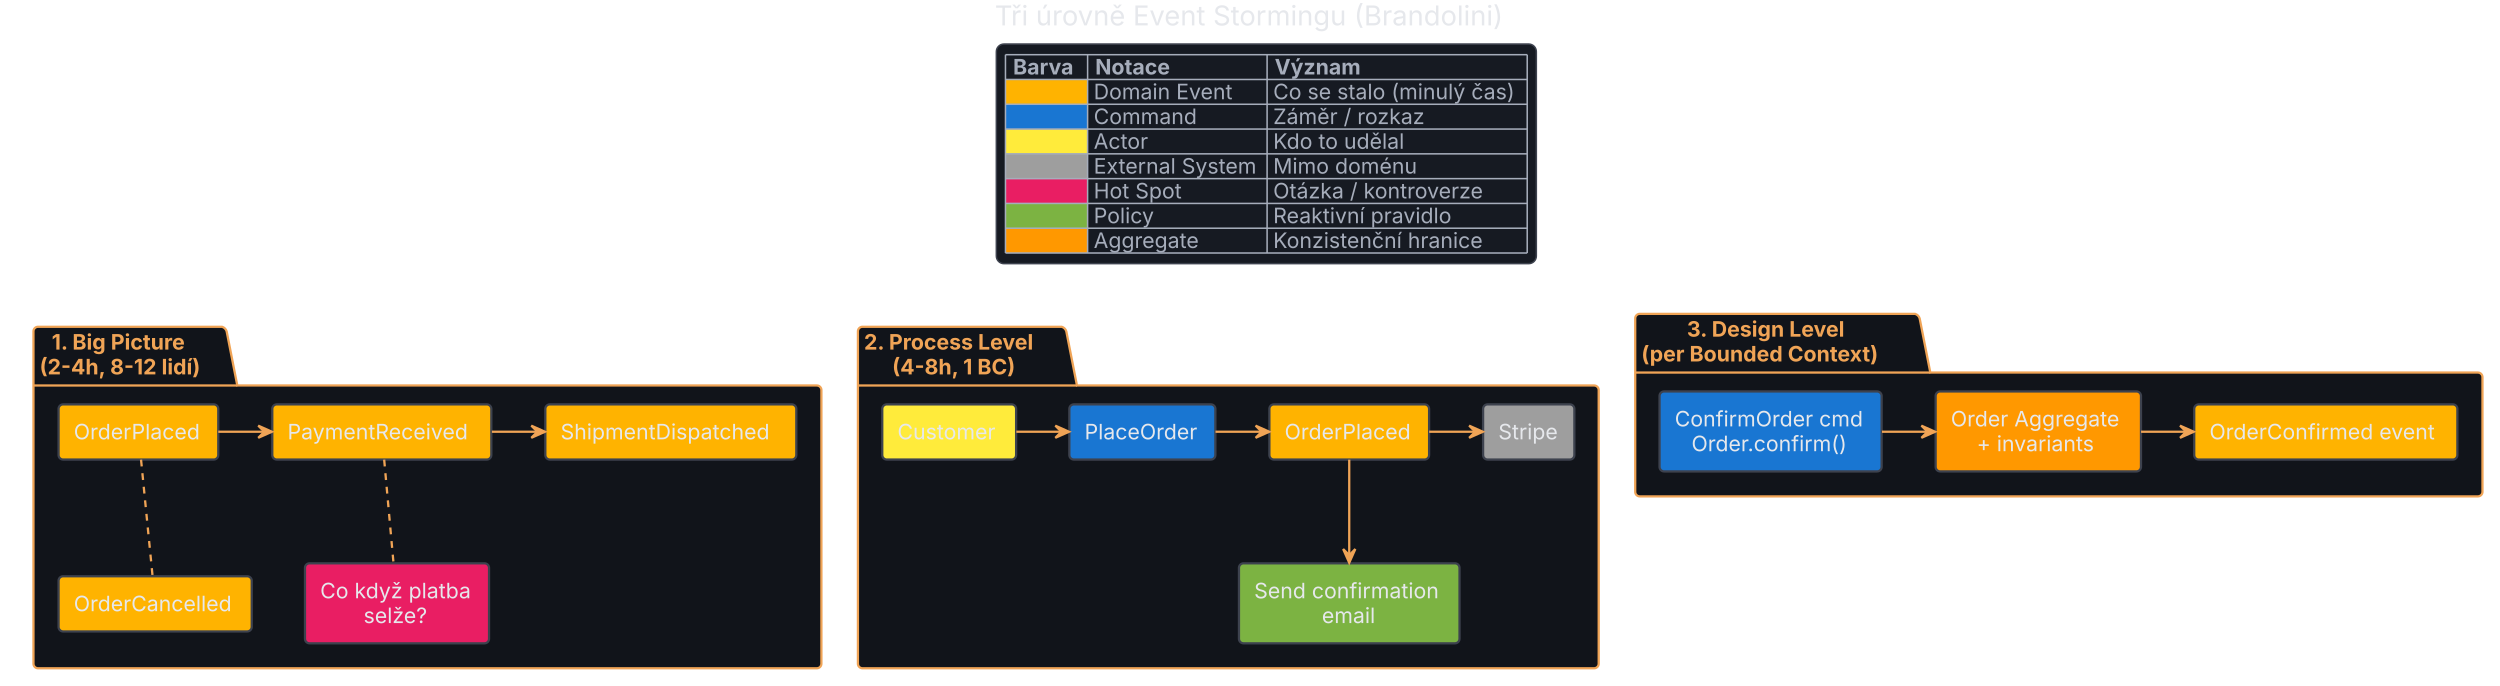
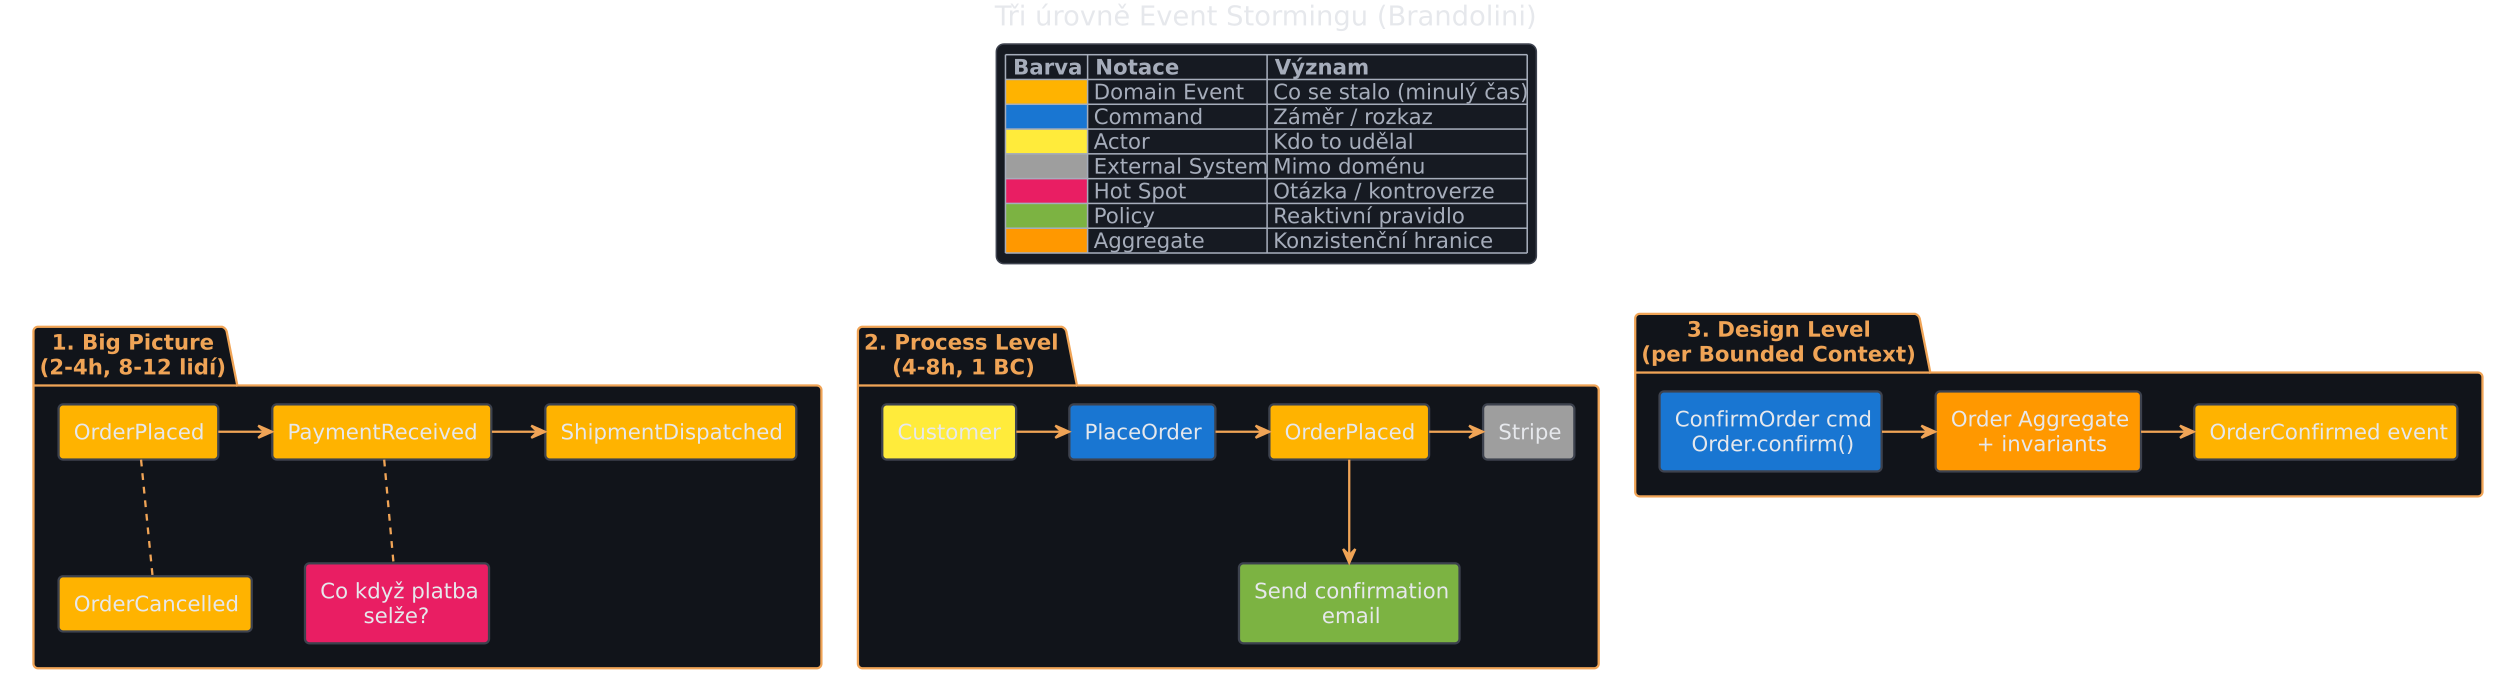
<svg xmlns="http://www.w3.org/2000/svg" contentScriptType="application/ecmascript" contentStyleType="text/css" height="704.688px" preserveAspectRatio="none" style="width:2568px;height:704px;background:#11141A;" version="1.1" viewBox="0 0 2568 704" width="2568.75px" zoomAndPan="magnify">
  <defs />
  <g>
-     <text fill="#E6E8EC" font-family="Inter, ui-sans-serif, system-ui, -apple-system, sans-serif" font-size="28.125" lengthAdjust="spacingAndGlyphs" textLength="559.375" x="1021.875" y="26.106">Tři úrovně Event Stormingu (Brandolini)</text>
+     <text fill="#E6E8EC" font-family="DejaVu Sans" font-size="28.125" lengthAdjust="spacingAndGlyphs" textLength="559.375" x="1021.875" y="26.106">Tři úrovně Event Stormingu (Brandolini)</text>
    <rect fill="#161A22" height="225.586" rx="7.812" ry="7.812" style="stroke: #3D424E; stroke-width: 1.562;" width="554.688" x="1023.438" y="45.239" />
-     <text fill="#A6ADBB" font-family="Inter, ui-sans-serif, system-ui, -apple-system, sans-serif" font-size="21.875" font-weight="bold" lengthAdjust="spacingAndGlyphs" textLength="68.75" x="1040.625" y="76.482">Barva</text>
-     <text fill="#A6ADBB" font-family="Inter, ui-sans-serif, system-ui, -apple-system, sans-serif" font-size="21.875" font-weight="bold" lengthAdjust="spacingAndGlyphs" textLength="85.938" x="1125" y="76.482">Notace</text>
-     <text fill="#A6ADBB" font-family="Inter, ui-sans-serif, system-ui, -apple-system, sans-serif" font-size="21.875" font-weight="bold" lengthAdjust="spacingAndGlyphs" textLength="96.875" x="1309.375" y="76.482">Význam</text>
+     <text fill="#A6ADBB" font-family="DejaVu Sans" font-size="21.875" font-weight="bold" lengthAdjust="spacingAndGlyphs" textLength="68.75" x="1040.625" y="76.482">Barva</text>
+     <text fill="#A6ADBB" font-family="DejaVu Sans" font-size="21.875" font-weight="bold" lengthAdjust="spacingAndGlyphs" textLength="85.938" x="1125" y="76.482">Notace</text>
+     <text fill="#A6ADBB" font-family="DejaVu Sans" font-size="21.875" font-weight="bold" lengthAdjust="spacingAndGlyphs" textLength="96.875" x="1309.375" y="76.482">Význam</text>
    <rect fill="#FFB300" height="25.464" style="stroke: none; stroke-width: 1.562;" width="84.375" x="1032.812" y="81.641" />
-     <text fill="#A6ADBB" font-family="Inter, ui-sans-serif, system-ui, -apple-system, sans-serif" font-size="21.875" lengthAdjust="spacingAndGlyphs" textLength="0" x="1039.062" y="101.945" />
-     <text fill="#A6ADBB" font-family="Inter, ui-sans-serif, system-ui, -apple-system, sans-serif" font-size="21.875" lengthAdjust="spacingAndGlyphs" textLength="150" x="1123.438" y="101.945">Domain Event</text>
-     <text fill="#A6ADBB" font-family="Inter, ui-sans-serif, system-ui, -apple-system, sans-serif" font-size="21.875" lengthAdjust="spacingAndGlyphs" textLength="254.688" x="1307.812" y="101.945">Co se stalo (minulý čas)</text>
+     <text fill="#A6ADBB" font-family="DejaVu Sans" font-size="21.875" lengthAdjust="spacingAndGlyphs" textLength="0" x="1039.062" y="101.945" />
+     <text fill="#A6ADBB" font-family="DejaVu Sans" font-size="21.875" lengthAdjust="spacingAndGlyphs" textLength="150" x="1123.438" y="101.945">Domain Event</text>
+     <text fill="#A6ADBB" font-family="DejaVu Sans" font-size="21.875" lengthAdjust="spacingAndGlyphs" textLength="254.688" x="1307.812" y="101.945">Co se stalo (minulý čas)</text>
    <rect fill="#1976D2" height="25.464" style="stroke: none; stroke-width: 1.562;" width="84.375" x="1032.812" y="107.105" />
-     <text fill="#A6ADBB" font-family="Inter, ui-sans-serif, system-ui, -apple-system, sans-serif" font-size="21.875" lengthAdjust="spacingAndGlyphs" textLength="0" x="1039.062" y="127.409" />
-     <text fill="#A6ADBB" font-family="Inter, ui-sans-serif, system-ui, -apple-system, sans-serif" font-size="21.875" lengthAdjust="spacingAndGlyphs" textLength="110.938" x="1123.438" y="127.409">Command</text>
-     <text fill="#A6ADBB" font-family="Inter, ui-sans-serif, system-ui, -apple-system, sans-serif" font-size="21.875" lengthAdjust="spacingAndGlyphs" textLength="162.5" x="1307.812" y="127.409">Záměr / rozkaz</text>
+     <text fill="#A6ADBB" font-family="DejaVu Sans" font-size="21.875" lengthAdjust="spacingAndGlyphs" textLength="0" x="1039.062" y="127.409" />
+     <text fill="#A6ADBB" font-family="DejaVu Sans" font-size="21.875" lengthAdjust="spacingAndGlyphs" textLength="110.938" x="1123.438" y="127.409">Command</text>
+     <text fill="#A6ADBB" font-family="DejaVu Sans" font-size="21.875" lengthAdjust="spacingAndGlyphs" textLength="162.5" x="1307.812" y="127.409">Záměr / rozkaz</text>
    <rect fill="#FFEB3B" height="25.464" style="stroke: none; stroke-width: 1.562;" width="84.375" x="1032.812" y="132.568" />
-     <text fill="#A6ADBB" font-family="Inter, ui-sans-serif, system-ui, -apple-system, sans-serif" font-size="21.875" lengthAdjust="spacingAndGlyphs" textLength="0" x="1039.062" y="152.873" />
-     <text fill="#A6ADBB" font-family="Inter, ui-sans-serif, system-ui, -apple-system, sans-serif" font-size="21.875" lengthAdjust="spacingAndGlyphs" textLength="56.25" x="1123.438" y="152.873">Actor</text>
-     <text fill="#A6ADBB" font-family="Inter, ui-sans-serif, system-ui, -apple-system, sans-serif" font-size="21.875" lengthAdjust="spacingAndGlyphs" textLength="140.625" x="1307.812" y="152.873">Kdo to udělal</text>
+     <text fill="#A6ADBB" font-family="DejaVu Sans" font-size="21.875" lengthAdjust="spacingAndGlyphs" textLength="0" x="1039.062" y="152.873" />
+     <text fill="#A6ADBB" font-family="DejaVu Sans" font-size="21.875" lengthAdjust="spacingAndGlyphs" textLength="56.25" x="1123.438" y="152.873">Actor</text>
+     <text fill="#A6ADBB" font-family="DejaVu Sans" font-size="21.875" lengthAdjust="spacingAndGlyphs" textLength="140.625" x="1307.812" y="152.873">Kdo to udělal</text>
    <rect fill="#9E9E9E" height="25.464" style="stroke: none; stroke-width: 1.562;" width="84.375" x="1032.812" y="158.032" />
-     <text fill="#A6ADBB" font-family="Inter, ui-sans-serif, system-ui, -apple-system, sans-serif" font-size="21.875" lengthAdjust="spacingAndGlyphs" textLength="0" x="1039.062" y="178.337" />
-     <text fill="#A6ADBB" font-family="Inter, ui-sans-serif, system-ui, -apple-system, sans-serif" font-size="21.875" lengthAdjust="spacingAndGlyphs" textLength="171.875" x="1123.438" y="178.337">External System</text>
-     <text fill="#A6ADBB" font-family="Inter, ui-sans-serif, system-ui, -apple-system, sans-serif" font-size="21.875" lengthAdjust="spacingAndGlyphs" textLength="154.688" x="1307.812" y="178.337">Mimo doménu</text>
+     <text fill="#A6ADBB" font-family="DejaVu Sans" font-size="21.875" lengthAdjust="spacingAndGlyphs" textLength="0" x="1039.062" y="178.337" />
+     <text fill="#A6ADBB" font-family="DejaVu Sans" font-size="21.875" lengthAdjust="spacingAndGlyphs" textLength="171.875" x="1123.438" y="178.337">External System</text>
+     <text fill="#A6ADBB" font-family="DejaVu Sans" font-size="21.875" lengthAdjust="spacingAndGlyphs" textLength="154.688" x="1307.812" y="178.337">Mimo doménu</text>
    <rect fill="#E91E63" height="25.464" style="stroke: none; stroke-width: 1.562;" width="84.375" x="1032.812" y="183.496" />
-     <text fill="#A6ADBB" font-family="Inter, ui-sans-serif, system-ui, -apple-system, sans-serif" font-size="21.875" lengthAdjust="spacingAndGlyphs" textLength="0" x="1039.062" y="203.801" />
-     <text fill="#A6ADBB" font-family="Inter, ui-sans-serif, system-ui, -apple-system, sans-serif" font-size="21.875" lengthAdjust="spacingAndGlyphs" textLength="93.75" x="1123.438" y="203.801">Hot Spot</text>
-     <text fill="#A6ADBB" font-family="Inter, ui-sans-serif, system-ui, -apple-system, sans-serif" font-size="21.875" lengthAdjust="spacingAndGlyphs" textLength="225" x="1307.812" y="203.801">Otázka / kontroverze</text>
+     <text fill="#A6ADBB" font-family="DejaVu Sans" font-size="21.875" lengthAdjust="spacingAndGlyphs" textLength="0" x="1039.062" y="203.801" />
+     <text fill="#A6ADBB" font-family="DejaVu Sans" font-size="21.875" lengthAdjust="spacingAndGlyphs" textLength="93.75" x="1123.438" y="203.801">Hot Spot</text>
+     <text fill="#A6ADBB" font-family="DejaVu Sans" font-size="21.875" lengthAdjust="spacingAndGlyphs" textLength="225" x="1307.812" y="203.801">Otázka / kontroverze</text>
    <rect fill="#7CB342" height="25.464" style="stroke: none; stroke-width: 1.562;" width="84.375" x="1032.812" y="208.96" />
-     <text fill="#A6ADBB" font-family="Inter, ui-sans-serif, system-ui, -apple-system, sans-serif" font-size="21.875" lengthAdjust="spacingAndGlyphs" textLength="0" x="1039.062" y="229.265" />
-     <text fill="#A6ADBB" font-family="Inter, ui-sans-serif, system-ui, -apple-system, sans-serif" font-size="21.875" lengthAdjust="spacingAndGlyphs" textLength="60.938" x="1123.438" y="229.265">Policy</text>
-     <text fill="#A6ADBB" font-family="Inter, ui-sans-serif, system-ui, -apple-system, sans-serif" font-size="21.875" lengthAdjust="spacingAndGlyphs" textLength="185.938" x="1307.812" y="229.265">Reaktivní pravidlo</text>
+     <text fill="#A6ADBB" font-family="DejaVu Sans" font-size="21.875" lengthAdjust="spacingAndGlyphs" textLength="0" x="1039.062" y="229.265" />
+     <text fill="#A6ADBB" font-family="DejaVu Sans" font-size="21.875" lengthAdjust="spacingAndGlyphs" textLength="60.938" x="1123.438" y="229.265">Policy</text>
+     <text fill="#A6ADBB" font-family="DejaVu Sans" font-size="21.875" lengthAdjust="spacingAndGlyphs" textLength="185.938" x="1307.812" y="229.265">Reaktivní pravidlo</text>
    <rect fill="#FF9800" height="25.464" style="stroke: none; stroke-width: 1.562;" width="84.375" x="1032.812" y="234.424" />
-     <text fill="#A6ADBB" font-family="Inter, ui-sans-serif, system-ui, -apple-system, sans-serif" font-size="21.875" lengthAdjust="spacingAndGlyphs" textLength="0" x="1039.062" y="254.729" />
-     <text fill="#A6ADBB" font-family="Inter, ui-sans-serif, system-ui, -apple-system, sans-serif" font-size="21.875" lengthAdjust="spacingAndGlyphs" textLength="112.5" x="1123.438" y="254.729">Aggregate</text>
-     <text fill="#A6ADBB" font-family="Inter, ui-sans-serif, system-ui, -apple-system, sans-serif" font-size="21.875" lengthAdjust="spacingAndGlyphs" textLength="225" x="1307.812" y="254.729">Konzistenční hranice</text>
+     <text fill="#A6ADBB" font-family="DejaVu Sans" font-size="21.875" lengthAdjust="spacingAndGlyphs" textLength="0" x="1039.062" y="254.729" />
+     <text fill="#A6ADBB" font-family="DejaVu Sans" font-size="21.875" lengthAdjust="spacingAndGlyphs" textLength="112.5" x="1123.438" y="254.729">Aggregate</text>
+     <text fill="#A6ADBB" font-family="DejaVu Sans" font-size="21.875" lengthAdjust="spacingAndGlyphs" textLength="225" x="1307.812" y="254.729">Konzistenční hranice</text>
    <line style="stroke: #A6ADBB; stroke-width: 1.562;" x1="1032.812" x2="1568.75" y1="56.177" y2="56.177" />
    <line style="stroke: #A6ADBB; stroke-width: 1.562;" x1="1032.812" x2="1568.75" y1="81.641" y2="81.641" />
    <line style="stroke: #A6ADBB; stroke-width: 1.562;" x1="1032.812" x2="1568.75" y1="107.105" y2="107.105" />
    <line style="stroke: #A6ADBB; stroke-width: 1.562;" x1="1032.812" x2="1568.75" y1="132.568" y2="132.568" />
    <line style="stroke: #A6ADBB; stroke-width: 1.562;" x1="1032.812" x2="1568.75" y1="158.032" y2="158.032" />
    <line style="stroke: #A6ADBB; stroke-width: 1.562;" x1="1032.812" x2="1568.75" y1="183.496" y2="183.496" />
    <line style="stroke: #A6ADBB; stroke-width: 1.562;" x1="1032.812" x2="1568.75" y1="208.96" y2="208.96" />
    <line style="stroke: #A6ADBB; stroke-width: 1.562;" x1="1032.812" x2="1568.75" y1="234.424" y2="234.424" />
    <line style="stroke: #A6ADBB; stroke-width: 1.562;" x1="1032.812" x2="1568.75" y1="259.888" y2="259.888" />
    <line style="stroke: #A6ADBB; stroke-width: 1.562;" x1="1032.812" x2="1032.812" y1="56.177" y2="259.888" />
    <line style="stroke: #A6ADBB; stroke-width: 1.562;" x1="1117.188" x2="1117.188" y1="56.177" y2="259.888" />
    <line style="stroke: #A6ADBB; stroke-width: 1.562;" x1="1301.562" x2="1301.562" y1="56.177" y2="259.888" />
    <line style="stroke: #A6ADBB; stroke-width: 1.562;" x1="1568.75" x2="1568.75" y1="56.177" y2="259.888" />
    <path d="M39.062,335.669 L228.125,335.669 A7.031,7.031 0 0 1 232.812,340.356 L243.75,395.972 L839.062,395.972 A4.688,4.688 0 0 1 843.75,400.659 L843.75,681.763 A4.688,4.688 0 0 1 839.062,686.45 L39.062,686.45 A4.688,4.688 0 0 1 34.375,681.763 L34.375,340.356 A4.688,4.688 0 0 1 39.062,335.669 " fill="#11141A" style="stroke: #F0A456; stroke-width: 2.344;" />
    <line style="stroke: #F0A456; stroke-width: 2.344;" x1="34.375" x2="243.75" y1="395.972" y2="395.972" />
-     <text fill="#F0A456" font-family="Inter, ui-sans-serif, system-ui, -apple-system, sans-serif" font-size="21.875" font-weight="bold" lengthAdjust="spacingAndGlyphs" textLength="164.062" x="53.125" y="359.099">1. Big Picture</text>
-     <text fill="#F0A456" font-family="Inter, ui-sans-serif, system-ui, -apple-system, sans-serif" font-size="21.875" font-weight="bold" lengthAdjust="spacingAndGlyphs" textLength="189.062" x="40.625" y="384.563">(2-4h, 8-12 lidí)</text>
+     <text fill="#F0A456" font-family="DejaVu Sans" font-size="21.875" font-weight="bold" lengthAdjust="spacingAndGlyphs" textLength="164.062" x="53.125" y="359.099">1. Big Picture</text>
+     <text fill="#F0A456" font-family="DejaVu Sans" font-size="21.875" font-weight="bold" lengthAdjust="spacingAndGlyphs" textLength="189.062" x="40.625" y="384.563">(2-4h, 8-12 lidí)</text>
    <path d="M885.938,335.669 L1090.625,335.669 A7.031,7.031 0 0 1 1095.312,340.356 L1106.25,395.972 L1637.5,395.972 A4.688,4.688 0 0 1 1642.188,400.659 L1642.188,681.763 A4.688,4.688 0 0 1 1637.5,686.45 L885.938,686.45 A4.688,4.688 0 0 1 881.25,681.763 L881.25,340.356 A4.688,4.688 0 0 1 885.938,335.669 " fill="#11141A" style="stroke: #F0A456; stroke-width: 2.344;" />
    <line style="stroke: #F0A456; stroke-width: 2.344;" x1="881.25" x2="1106.25" y1="395.972" y2="395.972" />
-     <text fill="#F0A456" font-family="Inter, ui-sans-serif, system-ui, -apple-system, sans-serif" font-size="21.875" font-weight="bold" lengthAdjust="spacingAndGlyphs" textLength="204.688" x="887.5" y="359.099">2. Process Level</text>
-     <text fill="#F0A456" font-family="Inter, ui-sans-serif, system-ui, -apple-system, sans-serif" font-size="21.875" font-weight="bold" lengthAdjust="spacingAndGlyphs" textLength="146.875" x="916.406" y="384.563">(4-8h, 1 BC)</text>
+     <text fill="#F0A456" font-family="DejaVu Sans" font-size="21.875" font-weight="bold" lengthAdjust="spacingAndGlyphs" textLength="204.688" x="887.5" y="359.099">2. Process Level</text>
+     <text fill="#F0A456" font-family="DejaVu Sans" font-size="21.875" font-weight="bold" lengthAdjust="spacingAndGlyphs" textLength="146.875" x="916.406" y="384.563">(4-8h, 1 BC)</text>
    <path d="M1684.375,322.388 L1967.188,322.388 A7.031,7.031 0 0 1 1971.875,327.075 L1982.812,382.69 L2545.312,382.69 A4.688,4.688 0 0 1 2550,387.378 L2550,505.2 A4.688,4.688 0 0 1 2545.312,509.888 L1684.375,509.888 A4.688,4.688 0 0 1 1679.688,505.2 L1679.688,327.075 A4.688,4.688 0 0 1 1684.375,322.388 " fill="#11141A" style="stroke: #F0A456; stroke-width: 2.344;" />
    <line style="stroke: #F0A456; stroke-width: 2.344;" x1="1679.688" x2="1982.812" y1="382.69" y2="382.69" />
-     <text fill="#F0A456" font-family="Inter, ui-sans-serif, system-ui, -apple-system, sans-serif" font-size="21.875" font-weight="bold" lengthAdjust="spacingAndGlyphs" textLength="189.062" x="1732.812" y="345.818">3. Design Level</text>
-     <text fill="#F0A456" font-family="Inter, ui-sans-serif, system-ui, -apple-system, sans-serif" font-size="21.875" font-weight="bold" lengthAdjust="spacingAndGlyphs" textLength="282.812" x="1685.938" y="371.281">(per Bounded Context)</text>
+     <text fill="#F0A456" font-family="DejaVu Sans" font-size="21.875" font-weight="bold" lengthAdjust="spacingAndGlyphs" textLength="189.062" x="1732.812" y="345.818">3. Design Level</text>
+     <text fill="#F0A456" font-family="DejaVu Sans" font-size="21.875" font-weight="bold" lengthAdjust="spacingAndGlyphs" textLength="282.812" x="1685.938" y="371.281">(per Bounded Context)</text>
    <rect fill="#FFB300" height="56.714" rx="4.688" ry="4.688" style="stroke: #3D424E; stroke-width: 2.344;" width="164.062" x="60.156" y="415.356" />
-     <text fill="#E6E8EC" font-family="Inter, ui-sans-serif, system-ui, -apple-system, sans-serif" font-size="21.875" lengthAdjust="spacingAndGlyphs" textLength="132.812" x="75.781" y="451.286">OrderPlaced</text>
+     <text fill="#E6E8EC" font-family="DejaVu Sans" font-size="21.875" lengthAdjust="spacingAndGlyphs" textLength="132.812" x="75.781" y="451.286">OrderPlaced</text>
    <rect fill="#FFB300" height="56.714" rx="4.688" ry="4.688" style="stroke: #3D424E; stroke-width: 2.344;" width="225" x="279.688" y="415.356" />
-     <text fill="#E6E8EC" font-family="Inter, ui-sans-serif, system-ui, -apple-system, sans-serif" font-size="21.875" lengthAdjust="spacingAndGlyphs" textLength="193.75" x="295.312" y="451.286">PaymentReceived</text>
+     <text fill="#E6E8EC" font-family="DejaVu Sans" font-size="21.875" lengthAdjust="spacingAndGlyphs" textLength="193.75" x="295.312" y="451.286">PaymentReceived</text>
    <rect fill="#FFB300" height="56.714" rx="4.688" ry="4.688" style="stroke: #3D424E; stroke-width: 2.344;" width="257.812" x="560.156" y="415.356" />
-     <text fill="#E6E8EC" font-family="Inter, ui-sans-serif, system-ui, -apple-system, sans-serif" font-size="21.875" lengthAdjust="spacingAndGlyphs" textLength="226.562" x="575.781" y="451.286">ShipmentDispatched</text>
+     <text fill="#E6E8EC" font-family="DejaVu Sans" font-size="21.875" lengthAdjust="spacingAndGlyphs" textLength="226.562" x="575.781" y="451.286">ShipmentDispatched</text>
    <rect fill="#FFB300" height="56.714" rx="4.688" ry="4.688" style="stroke: #3D424E; stroke-width: 2.344;" width="198.438" x="60.156" y="591.919" />
-     <text fill="#E6E8EC" font-family="Inter, ui-sans-serif, system-ui, -apple-system, sans-serif" font-size="21.875" lengthAdjust="spacingAndGlyphs" textLength="167.188" x="75.781" y="627.849">OrderCancelled</text>
+     <text fill="#E6E8EC" font-family="DejaVu Sans" font-size="21.875" lengthAdjust="spacingAndGlyphs" textLength="167.188" x="75.781" y="627.849">OrderCancelled</text>
    <rect fill="#E91E63" height="82.178" rx="4.688" ry="4.688" style="stroke: #3D424E; stroke-width: 2.344;" width="189.062" x="313.281" y="578.638" />
-     <text fill="#E6E8EC" font-family="Inter, ui-sans-serif, system-ui, -apple-system, sans-serif" font-size="21.875" lengthAdjust="spacingAndGlyphs" textLength="157.812" x="328.906" y="614.568">Co když platba</text>
-     <text fill="#E6E8EC" font-family="Inter, ui-sans-serif, system-ui, -apple-system, sans-serif" font-size="21.875" lengthAdjust="spacingAndGlyphs" textLength="68.75" x="373.438" y="640.031">selže?</text>
+     <text fill="#E6E8EC" font-family="DejaVu Sans" font-size="21.875" lengthAdjust="spacingAndGlyphs" textLength="157.812" x="328.906" y="614.568">Co když platba</text>
+     <text fill="#E6E8EC" font-family="DejaVu Sans" font-size="21.875" lengthAdjust="spacingAndGlyphs" textLength="68.75" x="373.438" y="640.031">selže?</text>
    <rect fill="#FFEB3B" height="56.714" rx="4.688" ry="4.688" style="stroke: #3D424E; stroke-width: 2.344;" width="137.5" x="906.25" y="415.356" />
-     <text fill="#E6E8EC" font-family="Inter, ui-sans-serif, system-ui, -apple-system, sans-serif" font-size="21.875" lengthAdjust="spacingAndGlyphs" textLength="106.25" x="921.875" y="451.286">Customer</text>
+     <text fill="#E6E8EC" font-family="DejaVu Sans" font-size="21.875" lengthAdjust="spacingAndGlyphs" textLength="106.25" x="921.875" y="451.286">Customer</text>
    <rect fill="#1976D2" height="56.714" rx="4.688" ry="4.688" style="stroke: #3D424E; stroke-width: 2.344;" width="150" x="1098.438" y="415.356" />
-     <text fill="#E6E8EC" font-family="Inter, ui-sans-serif, system-ui, -apple-system, sans-serif" font-size="21.875" lengthAdjust="spacingAndGlyphs" textLength="118.75" x="1114.062" y="451.286">PlaceOrder</text>
+     <text fill="#E6E8EC" font-family="DejaVu Sans" font-size="21.875" lengthAdjust="spacingAndGlyphs" textLength="118.75" x="1114.062" y="451.286">PlaceOrder</text>
    <rect fill="#FFB300" height="56.714" rx="4.688" ry="4.688" style="stroke: #3D424E; stroke-width: 2.344;" width="164.062" x="1303.906" y="415.356" />
-     <text fill="#E6E8EC" font-family="Inter, ui-sans-serif, system-ui, -apple-system, sans-serif" font-size="21.875" lengthAdjust="spacingAndGlyphs" textLength="132.812" x="1319.531" y="451.286">OrderPlaced</text>
+     <text fill="#E6E8EC" font-family="DejaVu Sans" font-size="21.875" lengthAdjust="spacingAndGlyphs" textLength="132.812" x="1319.531" y="451.286">OrderPlaced</text>
    <rect fill="#7CB342" height="82.178" rx="4.688" ry="4.688" style="stroke: #3D424E; stroke-width: 2.344;" width="226.562" x="1272.656" y="578.638" />
-     <text fill="#E6E8EC" font-family="Inter, ui-sans-serif, system-ui, -apple-system, sans-serif" font-size="21.875" lengthAdjust="spacingAndGlyphs" textLength="195.312" x="1288.281" y="614.568">Send confirmation</text>
-     <text fill="#E6E8EC" font-family="Inter, ui-sans-serif, system-ui, -apple-system, sans-serif" font-size="21.875" lengthAdjust="spacingAndGlyphs" textLength="56.25" x="1357.812" y="640.031">email</text>
+     <text fill="#E6E8EC" font-family="DejaVu Sans" font-size="21.875" lengthAdjust="spacingAndGlyphs" textLength="195.312" x="1288.281" y="614.568">Send confirmation</text>
+     <text fill="#E6E8EC" font-family="DejaVu Sans" font-size="21.875" lengthAdjust="spacingAndGlyphs" textLength="56.25" x="1357.812" y="640.031">email</text>
    <rect fill="#9E9E9E" height="56.714" rx="4.688" ry="4.688" style="stroke: #3D424E; stroke-width: 2.344;" width="93.75" x="1523.438" y="415.356" />
-     <text fill="#E6E8EC" font-family="Inter, ui-sans-serif, system-ui, -apple-system, sans-serif" font-size="21.875" lengthAdjust="spacingAndGlyphs" textLength="62.5" x="1539.062" y="451.286">Stripe</text>
+     <text fill="#E6E8EC" font-family="DejaVu Sans" font-size="21.875" lengthAdjust="spacingAndGlyphs" textLength="62.5" x="1539.062" y="451.286">Stripe</text>
    <rect fill="#FF9800" height="82.178" rx="4.688" ry="4.688" style="stroke: #3D424E; stroke-width: 2.344;" width="210.938" x="1988.281" y="402.075" />
-     <text fill="#E6E8EC" font-family="Inter, ui-sans-serif, system-ui, -apple-system, sans-serif" font-size="21.875" lengthAdjust="spacingAndGlyphs" textLength="179.688" x="2003.906" y="438.005">Order Aggregate</text>
-     <text fill="#E6E8EC" font-family="Inter, ui-sans-serif, system-ui, -apple-system, sans-serif" font-size="21.875" lengthAdjust="spacingAndGlyphs" textLength="126.562" x="2030.469" y="463.469">+ invariants</text>
+     <text fill="#E6E8EC" font-family="DejaVu Sans" font-size="21.875" lengthAdjust="spacingAndGlyphs" textLength="179.688" x="2003.906" y="438.005">Order Aggregate</text>
+     <text fill="#E6E8EC" font-family="DejaVu Sans" font-size="21.875" lengthAdjust="spacingAndGlyphs" textLength="126.562" x="2030.469" y="463.469">+ invariants</text>
    <rect fill="#1976D2" height="82.178" rx="4.688" ry="4.688" style="stroke: #3D424E; stroke-width: 2.344;" width="228.125" x="1704.688" y="402.075" />
-     <text fill="#E6E8EC" font-family="Inter, ui-sans-serif, system-ui, -apple-system, sans-serif" font-size="21.875" lengthAdjust="spacingAndGlyphs" textLength="196.875" x="1720.312" y="438.005">ConfirmOrder cmd</text>
-     <text fill="#E6E8EC" font-family="Inter, ui-sans-serif, system-ui, -apple-system, sans-serif" font-size="21.875" lengthAdjust="spacingAndGlyphs" textLength="162.5" x="1737.5" y="463.469">Order.confirm()</text>
+     <text fill="#E6E8EC" font-family="DejaVu Sans" font-size="21.875" lengthAdjust="spacingAndGlyphs" textLength="196.875" x="1720.312" y="438.005">ConfirmOrder cmd</text>
+     <text fill="#E6E8EC" font-family="DejaVu Sans" font-size="21.875" lengthAdjust="spacingAndGlyphs" textLength="162.5" x="1737.5" y="463.469">Order.confirm()</text>
    <rect fill="#FFB300" height="56.714" rx="4.688" ry="4.688" style="stroke: #3D424E; stroke-width: 2.344;" width="270.312" x="2253.906" y="415.356" />
-     <text fill="#E6E8EC" font-family="Inter, ui-sans-serif, system-ui, -apple-system, sans-serif" font-size="21.875" lengthAdjust="spacingAndGlyphs" textLength="239.062" x="2269.531" y="451.286">OrderConfirmed event</text>
+     <text fill="#E6E8EC" font-family="DejaVu Sans" font-size="21.875" lengthAdjust="spacingAndGlyphs" textLength="239.062" x="2269.531" y="451.286">OrderConfirmed event</text>
    <path d="M224.219,443.481 C239.859,443.481 255.516,443.481 271.156,443.481 " fill="none" id="e1-&gt;e2" style="stroke: #F0A456; stroke-width: 2.344;" />
    <polygon fill="#F0A456" points="279.328,443.481,265.266,437.231,271.516,443.481,265.266,449.731,279.328,443.481" style="stroke: #F0A456; stroke-width: 2.344;" />
    <path d="M505.25,443.481 C520.75,443.481 536.234,443.481 551.719,443.481 " fill="none" id="e2-&gt;e3" style="stroke: #F0A456; stroke-width: 2.344;" />
    <polygon fill="#F0A456" points="559.828,443.481,545.766,437.231,552.016,443.481,545.766,449.731,559.828,443.481" style="stroke: #F0A456; stroke-width: 2.344;" />
    <path d="M394.625,472.138 C397.188,500.528 401.234,545.45 404.172,578.044 " fill="none" id="e2-h1" style="stroke: #F0A456; stroke-width: 2.344; stroke-dasharray: 7.0,7.0;" />
    <path d="M144.875,472.138 C148.109,504.731 153.484,559.075 156.703,591.575 " fill="none" id="e1-e4" style="stroke: #F0A456; stroke-width: 2.344; stroke-dasharray: 7.0,7.0;" />
    <path d="M1043.984,443.481 C1059.344,443.481 1074.703,443.481 1090.062,443.481 " fill="none" id="a1-&gt;c1" style="stroke: #F0A456; stroke-width: 2.344;" />
    <polygon fill="#F0A456" points="1098.094,443.481,1084.031,437.231,1090.281,443.481,1084.031,449.731,1098.094,443.481" style="stroke: #F0A456; stroke-width: 2.344;" />
    <path d="M1248.562,443.481 C1264.25,443.481 1279.938,443.481 1295.625,443.481 " fill="none" id="c1-&gt;e5" style="stroke: #F0A456; stroke-width: 2.344;" />
    <polygon fill="#F0A456" points="1303.828,443.481,1289.766,437.231,1296.016,443.481,1289.766,449.731,1303.828,443.481" style="stroke: #F0A456; stroke-width: 2.344;" />
    <path d="M1385.938,472.138 C1385.938,498.31 1385.938,538.528 1385.938,570.185 " fill="none" id="e5-&gt;p1" style="stroke: #F0A456; stroke-width: 2.344;" />
    <polygon fill="#F0A456" points="1385.938,578.044,1392.188,563.981,1385.938,570.231,1379.688,563.981,1385.938,578.044" style="stroke: #F0A456; stroke-width: 2.344;" />
    <path d="M1468.047,443.481 C1483.688,443.481 1499.344,443.481 1514.984,443.481 " fill="none" id="e5-&gt;ext1" style="stroke: #F0A456; stroke-width: 2.344;" />
    <polygon fill="#F0A456" points="1523.172,443.481,1509.109,437.231,1515.359,443.481,1509.109,449.731,1523.172,443.481" style="stroke: #F0A456; stroke-width: 2.344;" />
    <path d="M1933.156,443.481 C1948.641,443.481 1964.141,443.481 1979.625,443.481 " fill="none" id="cmd1-&gt;ag1" style="stroke: #F0A456; stroke-width: 2.344;" />
    <polygon fill="#F0A456" points="1987.734,443.481,1973.672,437.231,1979.922,443.481,1973.672,449.731,1987.734,443.481" style="stroke: #F0A456; stroke-width: 2.344;" />
    <path d="M2199.297,443.481 C2214.656,443.481 2230.016,443.481 2245.375,443.481 " fill="none" id="ag1-&gt;e6" style="stroke: #F0A456; stroke-width: 2.344;" />
    <polygon fill="#F0A456" points="2253.406,443.481,2239.344,437.231,2245.594,443.481,2239.344,449.731,2253.406,443.481" style="stroke: #F0A456; stroke-width: 2.344;" />
  </g>
</svg>
